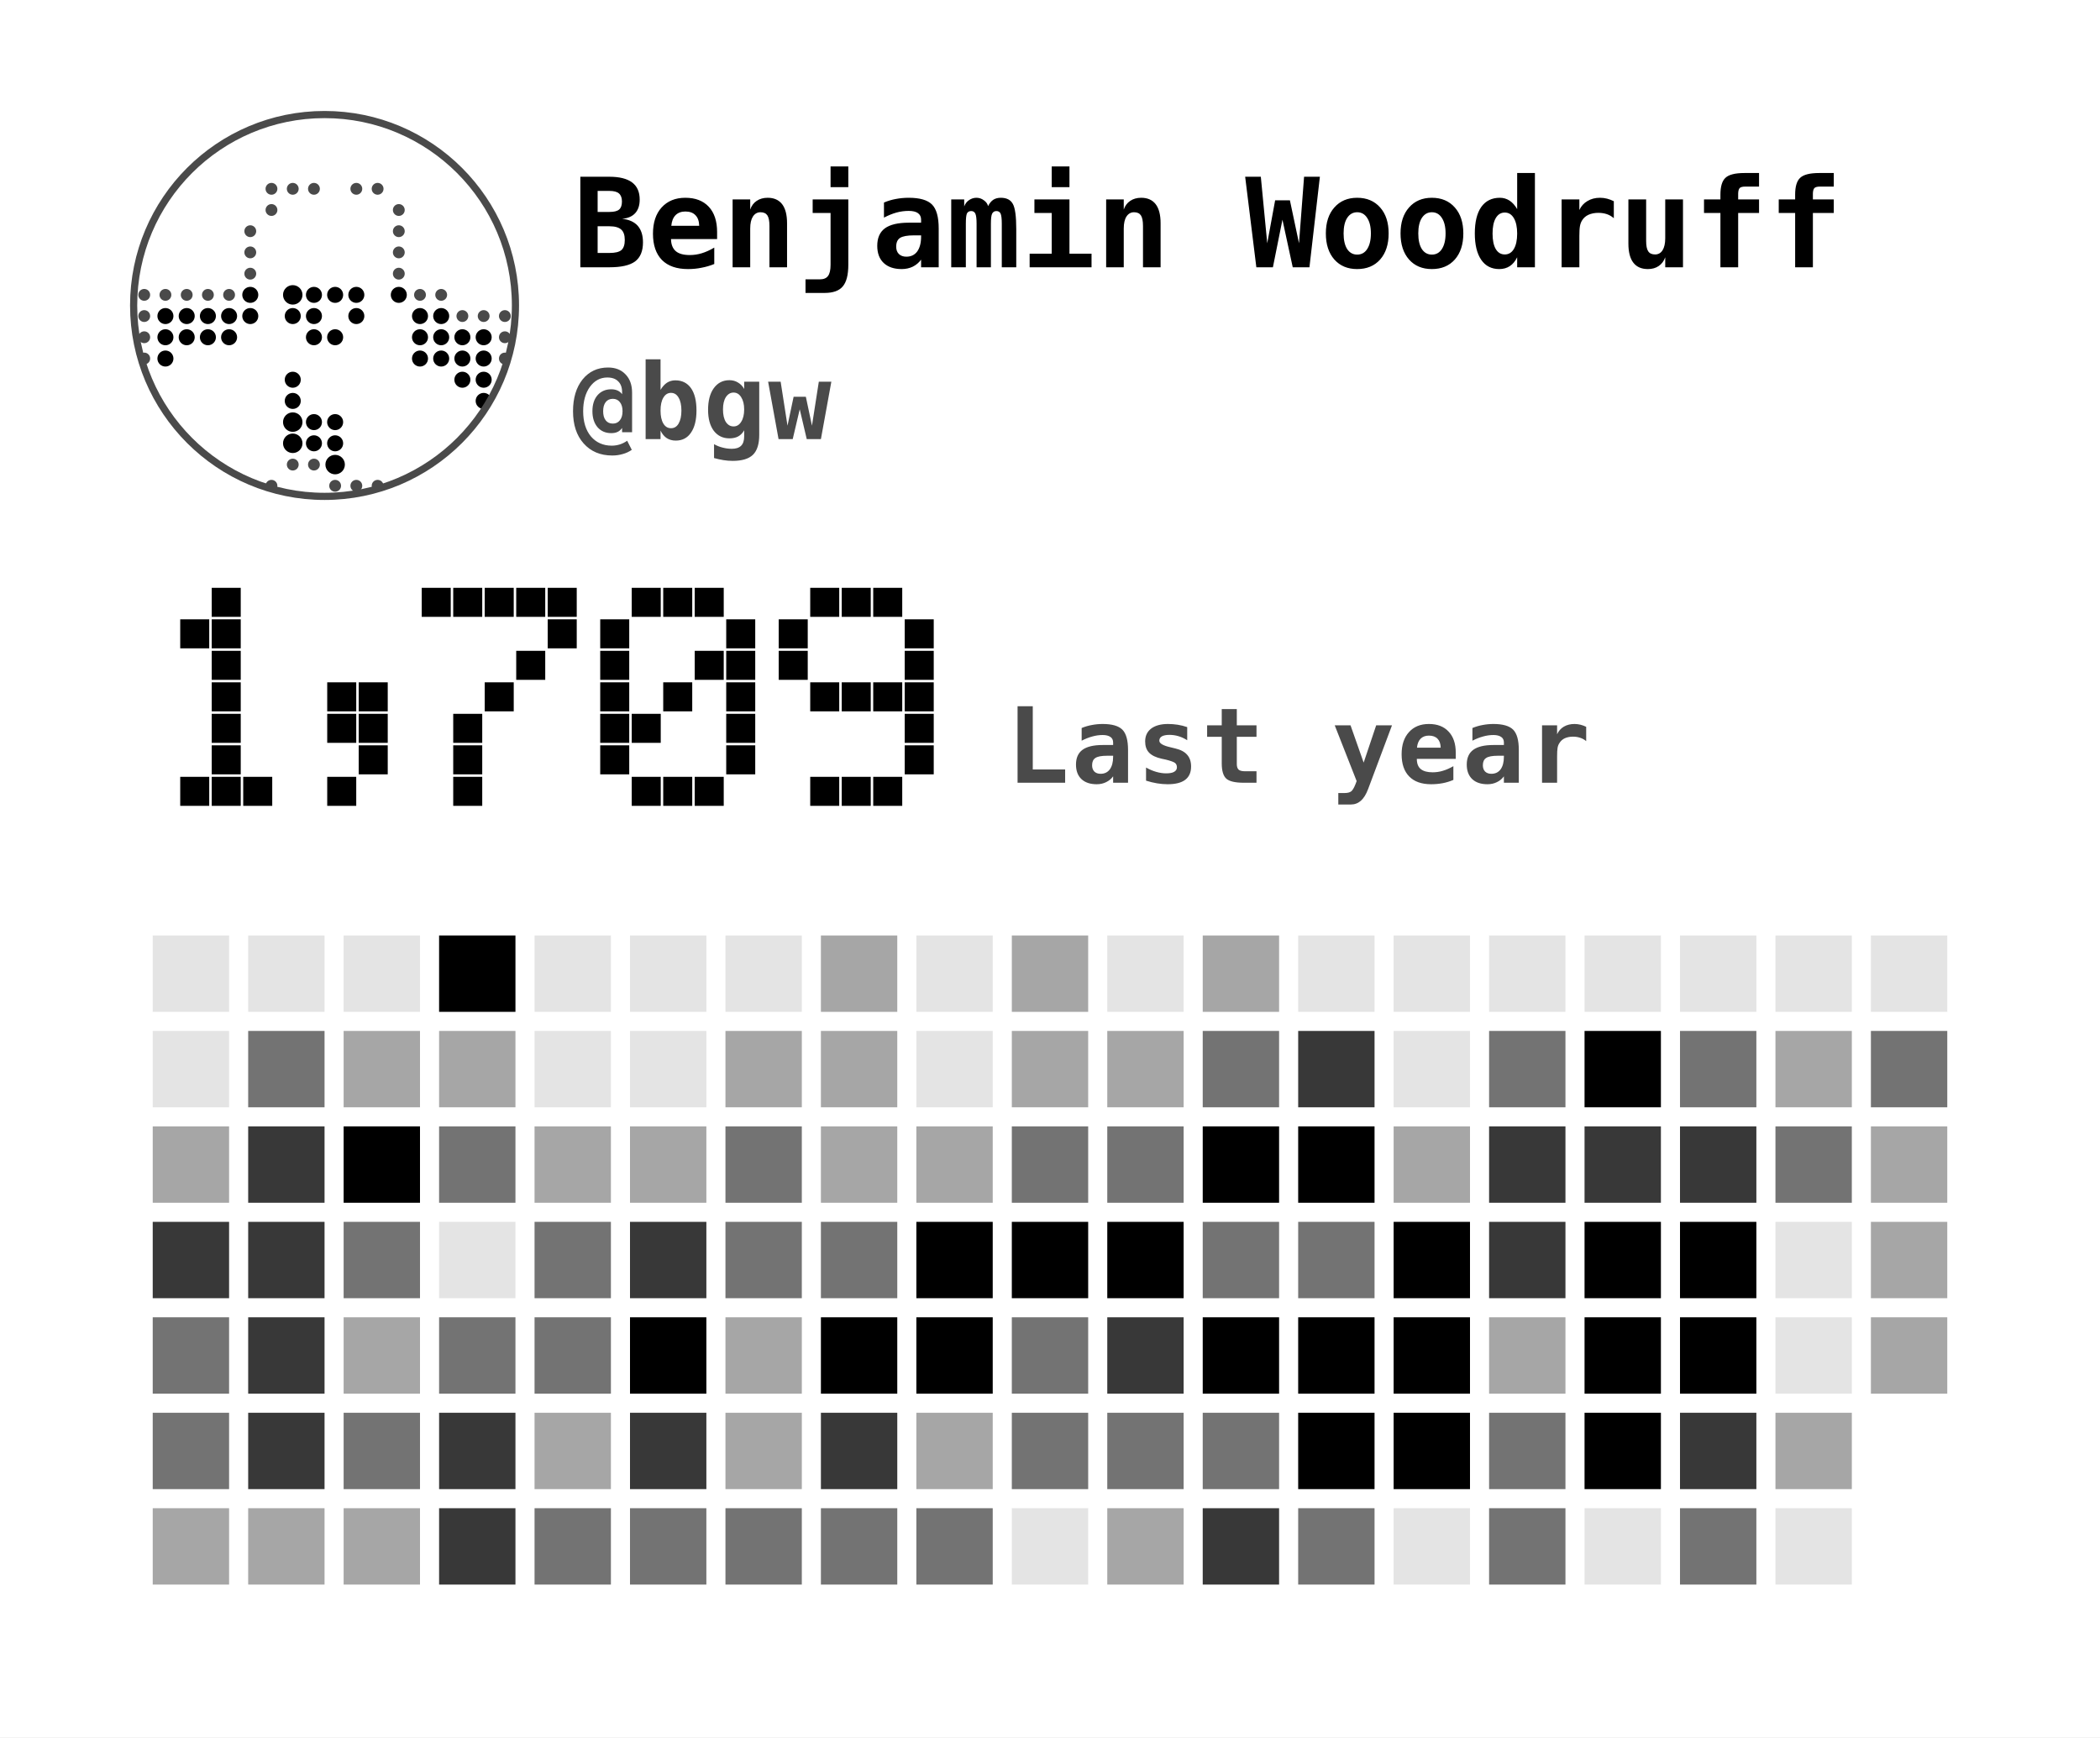
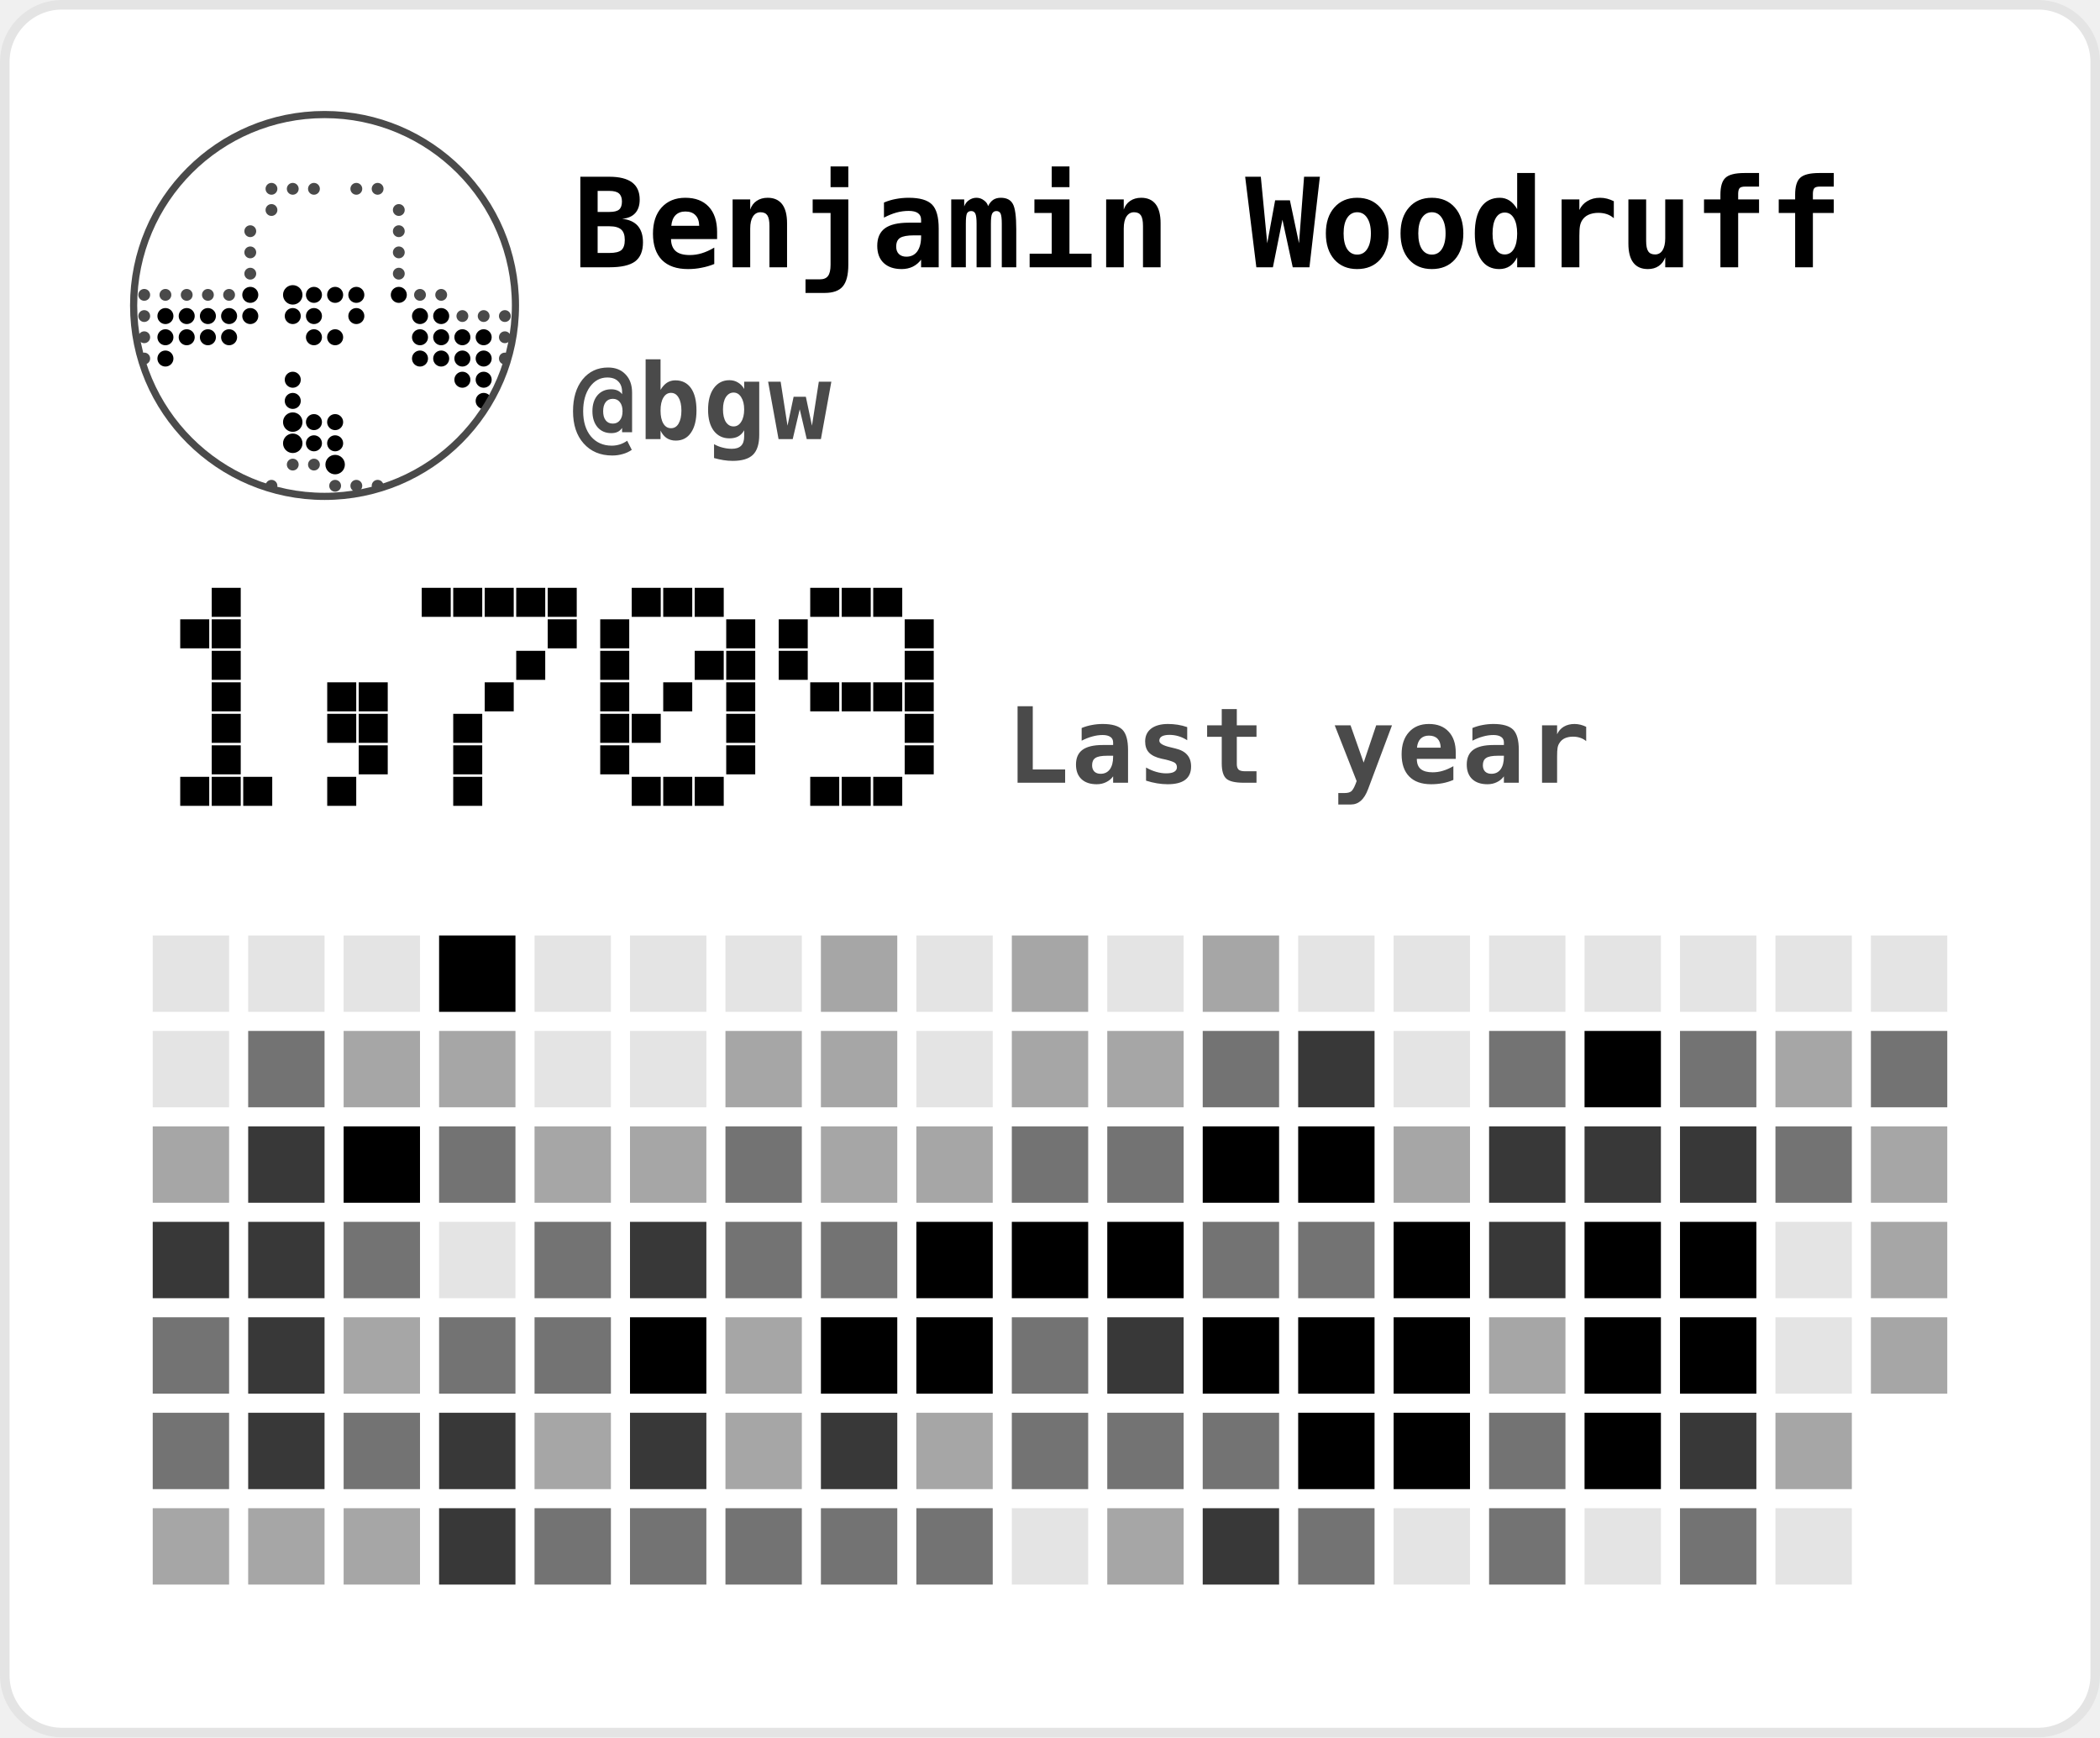
<svg xmlns="http://www.w3.org/2000/svg" width="220" height="182" viewBox="0 0 220 182" role="img">
-   <rect width="220" height="182" fill="#FFFFFF" />
+   <rect x="0.5" y="0.5" width="219" height="181" rx="6" fill="#FFFFFF" stroke="#E4E4E4" stroke-width="1" />
  <rect x="14" y="14" width="0" height="0" fill="#000000" />
  <clipPath id="pfp">
    <circle cx="34.00" cy="32.00" r="20.00" />
  </clipPath>
  <g clip-path="url(#pfp)">
    <circle cx="28.44" cy="19.78" r="0.62" fill="#4A4A4A" />
    <circle cx="30.67" cy="19.78" r="0.62" fill="#4A4A4A" />
    <circle cx="32.89" cy="19.78" r="0.62" fill="#4A4A4A" />
    <circle cx="37.33" cy="19.78" r="0.62" fill="#4A4A4A" />
    <circle cx="39.56" cy="19.78" r="0.62" fill="#4A4A4A" />
    <circle cx="28.44" cy="22.00" r="0.62" fill="#4A4A4A" />
    <circle cx="41.78" cy="22.00" r="0.62" fill="#4A4A4A" />
    <circle cx="26.22" cy="24.22" r="0.62" fill="#4A4A4A" />
    <circle cx="41.78" cy="24.22" r="0.62" fill="#4A4A4A" />
    <circle cx="26.22" cy="26.44" r="0.62" fill="#4A4A4A" />
    <circle cx="41.78" cy="26.44" r="0.62" fill="#4A4A4A" />
    <circle cx="26.22" cy="28.67" r="0.62" fill="#4A4A4A" />
    <circle cx="41.78" cy="28.67" r="0.62" fill="#4A4A4A" />
    <circle cx="15.11" cy="30.89" r="0.62" fill="#4A4A4A" />
    <circle cx="17.33" cy="30.89" r="0.62" fill="#4A4A4A" />
    <circle cx="19.56" cy="30.89" r="0.62" fill="#4A4A4A" />
    <circle cx="21.78" cy="30.89" r="0.62" fill="#4A4A4A" />
    <circle cx="24.00" cy="30.89" r="0.62" fill="#4A4A4A" />
    <circle cx="26.22" cy="30.89" r="0.84" fill="#000000" />
    <circle cx="30.67" cy="30.89" r="1.02" fill="#000000" />
    <circle cx="32.89" cy="30.89" r="0.84" fill="#000000" />
    <circle cx="35.11" cy="30.89" r="0.84" fill="#000000" />
    <circle cx="37.33" cy="30.89" r="0.84" fill="#000000" />
    <circle cx="41.78" cy="30.89" r="0.84" fill="#000000" />
    <circle cx="44.00" cy="30.89" r="0.62" fill="#4A4A4A" />
    <circle cx="46.22" cy="30.89" r="0.62" fill="#4A4A4A" />
    <circle cx="15.11" cy="33.11" r="0.62" fill="#4A4A4A" />
    <circle cx="17.33" cy="33.11" r="0.84" fill="#000000" />
    <circle cx="19.56" cy="33.11" r="0.84" fill="#000000" />
    <circle cx="21.78" cy="33.11" r="0.84" fill="#000000" />
    <circle cx="24.00" cy="33.11" r="0.84" fill="#000000" />
    <circle cx="26.22" cy="33.11" r="0.84" fill="#000000" />
    <circle cx="30.67" cy="33.11" r="0.84" fill="#000000" />
    <circle cx="32.89" cy="33.11" r="0.84" fill="#000000" />
    <circle cx="37.33" cy="33.11" r="0.84" fill="#000000" />
    <circle cx="44.00" cy="33.11" r="0.84" fill="#000000" />
    <circle cx="46.22" cy="33.11" r="0.84" fill="#000000" />
    <circle cx="48.44" cy="33.11" r="0.62" fill="#4A4A4A" />
    <circle cx="50.67" cy="33.11" r="0.62" fill="#4A4A4A" />
    <circle cx="52.89" cy="33.11" r="0.62" fill="#4A4A4A" />
    <circle cx="15.11" cy="35.33" r="0.62" fill="#4A4A4A" />
    <circle cx="17.33" cy="35.33" r="0.84" fill="#000000" />
    <circle cx="19.56" cy="35.33" r="0.84" fill="#000000" />
    <circle cx="21.78" cy="35.33" r="0.84" fill="#000000" />
    <circle cx="24.00" cy="35.33" r="0.84" fill="#000000" />
    <circle cx="32.89" cy="35.33" r="0.84" fill="#000000" />
    <circle cx="35.11" cy="35.33" r="0.84" fill="#000000" />
    <circle cx="44.00" cy="35.33" r="0.84" fill="#000000" />
    <circle cx="46.22" cy="35.33" r="0.84" fill="#000000" />
    <circle cx="48.44" cy="35.33" r="0.84" fill="#000000" />
    <circle cx="50.67" cy="35.33" r="0.84" fill="#000000" />
    <circle cx="52.89" cy="35.33" r="0.62" fill="#4A4A4A" />
    <circle cx="15.11" cy="37.56" r="0.62" fill="#4A4A4A" />
    <circle cx="17.33" cy="37.56" r="0.84" fill="#000000" />
    <circle cx="44.00" cy="37.56" r="0.84" fill="#000000" />
    <circle cx="46.22" cy="37.56" r="0.84" fill="#000000" />
    <circle cx="48.44" cy="37.56" r="0.84" fill="#000000" />
    <circle cx="50.67" cy="37.56" r="0.84" fill="#000000" />
    <circle cx="52.89" cy="37.56" r="0.62" fill="#4A4A4A" />
    <circle cx="15.11" cy="39.78" r="0.62" fill="#4A4A4A" />
    <circle cx="30.67" cy="39.78" r="0.84" fill="#000000" />
    <circle cx="48.44" cy="39.78" r="0.84" fill="#000000" />
    <circle cx="50.67" cy="39.78" r="0.84" fill="#000000" />
    <circle cx="52.89" cy="39.78" r="0.62" fill="#4A4A4A" />
    <circle cx="15.11" cy="42.00" r="0.62" fill="#4A4A4A" />
    <circle cx="30.67" cy="42.00" r="0.84" fill="#000000" />
    <circle cx="50.67" cy="42.00" r="0.84" fill="#000000" />
    <circle cx="52.89" cy="42.00" r="0.62" fill="#4A4A4A" />
    <circle cx="15.11" cy="44.22" r="0.62" fill="#4A4A4A" />
    <circle cx="30.67" cy="44.22" r="1.02" fill="#000000" />
    <circle cx="32.89" cy="44.22" r="0.84" fill="#000000" />
    <circle cx="35.11" cy="44.22" r="0.84" fill="#000000" />
    <circle cx="50.67" cy="44.22" r="0.84" fill="#000000" />
    <circle cx="52.89" cy="44.22" r="0.62" fill="#4A4A4A" />
    <circle cx="15.11" cy="46.44" r="0.62" fill="#4A4A4A" />
    <circle cx="30.67" cy="46.44" r="1.02" fill="#000000" />
    <circle cx="32.89" cy="46.44" r="0.84" fill="#000000" />
    <circle cx="35.11" cy="46.44" r="0.84" fill="#000000" />
    <circle cx="50.67" cy="46.44" r="0.84" fill="#000000" />
    <circle cx="52.89" cy="46.44" r="0.62" fill="#4A4A4A" />
    <circle cx="15.11" cy="48.67" r="0.62" fill="#4A4A4A" />
    <circle cx="30.67" cy="48.67" r="0.62" fill="#4A4A4A" />
    <circle cx="32.89" cy="48.67" r="0.62" fill="#4A4A4A" />
    <circle cx="35.11" cy="48.67" r="1.02" fill="#000000" />
    <circle cx="50.67" cy="48.67" r="0.84" fill="#000000" />
    <circle cx="52.89" cy="48.67" r="0.62" fill="#4A4A4A" />
    <circle cx="15.11" cy="50.89" r="0.62" fill="#4A4A4A" />
    <circle cx="17.33" cy="50.89" r="0.62" fill="#4A4A4A" />
    <circle cx="19.56" cy="50.89" r="0.62" fill="#4A4A4A" />
    <circle cx="21.78" cy="50.89" r="0.62" fill="#4A4A4A" />
    <circle cx="24.00" cy="50.89" r="0.62" fill="#4A4A4A" />
    <circle cx="26.22" cy="50.89" r="0.62" fill="#4A4A4A" />
    <circle cx="28.44" cy="50.89" r="0.62" fill="#4A4A4A" />
    <circle cx="35.11" cy="50.89" r="0.62" fill="#4A4A4A" />
    <circle cx="37.33" cy="50.89" r="0.62" fill="#4A4A4A" />
    <circle cx="39.56" cy="50.89" r="0.62" fill="#4A4A4A" />
    <circle cx="41.78" cy="50.89" r="0.62" fill="#4A4A4A" />
    <circle cx="44.00" cy="50.89" r="0.62" fill="#4A4A4A" />
    <circle cx="46.22" cy="50.89" r="0.62" fill="#4A4A4A" />
    <circle cx="48.44" cy="50.89" r="0.62" fill="#4A4A4A" />
    <circle cx="50.67" cy="50.89" r="0.62" fill="#4A4A4A" />
    <circle cx="52.89" cy="50.89" r="0.62" fill="#4A4A4A" />
  </g>
  <circle cx="34.00" cy="32.00" r="20.00" fill="none" stroke="#4A4A4A" stroke-width="0.75" />
  <text x="60" y="28" fill="#000000" text-anchor="start" font-family="ui-monospace, Geist Mono, monospace" font-weight="700" font-size="13" letter-spacing="0" dominant-baseline="auto">Benjamin Woodruff ‮</text>
  <text x="60" y="46" fill="#4A4A4A" text-anchor="start" font-family="ui-monospace, Geist Mono, monospace" font-weight="700" font-size="11" letter-spacing="0.2" dominant-baseline="auto">@bgw</text>
  <rect x="22.18" y="61.58" width="3.04" height="3.04" fill="#000000" />
  <rect x="18.88" y="64.88" width="3.04" height="3.04" fill="#000000" />
  <rect x="22.18" y="64.88" width="3.04" height="3.04" fill="#000000" />
  <rect x="22.18" y="68.18" width="3.04" height="3.04" fill="#000000" />
  <rect x="22.18" y="71.48" width="3.04" height="3.04" fill="#000000" />
  <rect x="22.18" y="74.78" width="3.04" height="3.04" fill="#000000" />
  <rect x="22.18" y="78.08" width="3.04" height="3.04" fill="#000000" />
  <rect x="18.88" y="81.38" width="3.04" height="3.04" fill="#000000" />
  <rect x="22.18" y="81.38" width="3.04" height="3.04" fill="#000000" />
  <rect x="25.48" y="81.38" width="3.04" height="3.04" fill="#000000" />
  <rect x="34.28" y="71.48" width="3.04" height="3.04" fill="#000000" />
  <rect x="37.58" y="71.48" width="3.04" height="3.04" fill="#000000" />
  <rect x="34.28" y="74.78" width="3.04" height="3.04" fill="#000000" />
  <rect x="37.58" y="74.78" width="3.04" height="3.04" fill="#000000" />
  <rect x="37.58" y="78.08" width="3.04" height="3.04" fill="#000000" />
  <rect x="34.28" y="81.38" width="3.04" height="3.04" fill="#000000" />
  <rect x="44.18" y="61.58" width="3.04" height="3.04" fill="#000000" />
  <rect x="47.48" y="61.58" width="3.04" height="3.04" fill="#000000" />
  <rect x="50.78" y="61.58" width="3.04" height="3.04" fill="#000000" />
  <rect x="54.08" y="61.58" width="3.04" height="3.04" fill="#000000" />
  <rect x="57.38" y="61.58" width="3.04" height="3.04" fill="#000000" />
  <rect x="57.38" y="64.88" width="3.04" height="3.04" fill="#000000" />
  <rect x="54.08" y="68.18" width="3.04" height="3.04" fill="#000000" />
  <rect x="50.78" y="71.48" width="3.04" height="3.04" fill="#000000" />
  <rect x="47.48" y="74.78" width="3.04" height="3.04" fill="#000000" />
  <rect x="47.48" y="78.08" width="3.04" height="3.04" fill="#000000" />
  <rect x="47.48" y="81.38" width="3.04" height="3.04" fill="#000000" />
  <rect x="66.18" y="61.58" width="3.04" height="3.04" fill="#000000" />
  <rect x="69.48" y="61.58" width="3.04" height="3.04" fill="#000000" />
  <rect x="72.78" y="61.58" width="3.04" height="3.04" fill="#000000" />
  <rect x="62.88" y="64.88" width="3.04" height="3.04" fill="#000000" />
  <rect x="76.08" y="64.88" width="3.04" height="3.04" fill="#000000" />
  <rect x="62.88" y="68.18" width="3.04" height="3.04" fill="#000000" />
  <rect x="72.78" y="68.18" width="3.04" height="3.04" fill="#000000" />
  <rect x="76.08" y="68.18" width="3.04" height="3.04" fill="#000000" />
  <rect x="62.88" y="71.48" width="3.04" height="3.04" fill="#000000" />
  <rect x="69.48" y="71.48" width="3.04" height="3.04" fill="#000000" />
  <rect x="76.08" y="71.48" width="3.04" height="3.04" fill="#000000" />
  <rect x="62.88" y="74.78" width="3.04" height="3.04" fill="#000000" />
  <rect x="66.18" y="74.78" width="3.04" height="3.04" fill="#000000" />
  <rect x="76.08" y="74.78" width="3.04" height="3.04" fill="#000000" />
  <rect x="62.88" y="78.08" width="3.04" height="3.04" fill="#000000" />
  <rect x="76.08" y="78.08" width="3.04" height="3.04" fill="#000000" />
  <rect x="66.18" y="81.38" width="3.04" height="3.04" fill="#000000" />
  <rect x="69.48" y="81.38" width="3.04" height="3.04" fill="#000000" />
  <rect x="72.78" y="81.38" width="3.04" height="3.04" fill="#000000" />
  <rect x="84.88" y="61.58" width="3.04" height="3.04" fill="#000000" />
  <rect x="88.18" y="61.58" width="3.04" height="3.04" fill="#000000" />
  <rect x="91.48" y="61.58" width="3.04" height="3.04" fill="#000000" />
  <rect x="81.58" y="64.88" width="3.04" height="3.04" fill="#000000" />
  <rect x="94.78" y="64.88" width="3.04" height="3.04" fill="#000000" />
  <rect x="81.58" y="68.18" width="3.04" height="3.04" fill="#000000" />
  <rect x="94.78" y="68.18" width="3.04" height="3.04" fill="#000000" />
  <rect x="84.88" y="71.48" width="3.04" height="3.04" fill="#000000" />
  <rect x="88.18" y="71.48" width="3.04" height="3.04" fill="#000000" />
  <rect x="91.48" y="71.48" width="3.04" height="3.04" fill="#000000" />
  <rect x="94.78" y="71.48" width="3.04" height="3.04" fill="#000000" />
  <rect x="94.78" y="74.78" width="3.04" height="3.04" fill="#000000" />
  <rect x="94.78" y="78.08" width="3.04" height="3.04" fill="#000000" />
  <rect x="84.88" y="81.38" width="3.04" height="3.04" fill="#000000" />
  <rect x="88.18" y="81.38" width="3.04" height="3.04" fill="#000000" />
  <rect x="91.48" y="81.38" width="3.04" height="3.04" fill="#000000" />
  <text x="105.4" y="82.0" fill="#4A4A4A" text-anchor="start" font-family="ui-monospace, Geist Mono, monospace" font-weight="700" font-size="11" letter-spacing="0.2" dominant-baseline="auto">Last year</text>
  <rect x="16" y="98" width="8" height="8" fill="#E4E4E4" />
  <rect x="16" y="108" width="8" height="8" fill="#E4E4E4" />
  <rect x="16" y="118" width="8" height="8" fill="#000000" opacity="0.35" />
  <rect x="16" y="128" width="8" height="8" fill="#000000" opacity="0.78" />
  <rect x="16" y="138" width="8" height="8" fill="#000000" opacity="0.55" />
  <rect x="16" y="148" width="8" height="8" fill="#000000" opacity="0.55" />
  <rect x="16" y="158" width="8" height="8" fill="#000000" opacity="0.35" />
  <rect x="26" y="98" width="8" height="8" fill="#E4E4E4" />
  <rect x="26" y="108" width="8" height="8" fill="#000000" opacity="0.55" />
  <rect x="26" y="118" width="8" height="8" fill="#000000" opacity="0.78" />
  <rect x="26" y="128" width="8" height="8" fill="#000000" opacity="0.78" />
  <rect x="26" y="138" width="8" height="8" fill="#000000" opacity="0.78" />
  <rect x="26" y="148" width="8" height="8" fill="#000000" opacity="0.78" />
  <rect x="26" y="158" width="8" height="8" fill="#000000" opacity="0.35" />
  <rect x="36" y="98" width="8" height="8" fill="#E4E4E4" />
  <rect x="36" y="108" width="8" height="8" fill="#000000" opacity="0.35" />
  <rect x="36" y="118" width="8" height="8" fill="#000000" />
  <rect x="36" y="128" width="8" height="8" fill="#000000" opacity="0.55" />
  <rect x="36" y="138" width="8" height="8" fill="#000000" opacity="0.35" />
  <rect x="36" y="148" width="8" height="8" fill="#000000" opacity="0.55" />
  <rect x="36" y="158" width="8" height="8" fill="#000000" opacity="0.35" />
  <rect x="46" y="98" width="8" height="8" fill="#000000" />
  <rect x="46" y="108" width="8" height="8" fill="#000000" opacity="0.35" />
  <rect x="46" y="118" width="8" height="8" fill="#000000" opacity="0.55" />
  <rect x="46" y="128" width="8" height="8" fill="#E4E4E4" />
  <rect x="46" y="138" width="8" height="8" fill="#000000" opacity="0.55" />
  <rect x="46" y="148" width="8" height="8" fill="#000000" opacity="0.78" />
  <rect x="46" y="158" width="8" height="8" fill="#000000" opacity="0.78" />
  <rect x="56" y="98" width="8" height="8" fill="#E4E4E4" />
  <rect x="56" y="108" width="8" height="8" fill="#E4E4E4" />
  <rect x="56" y="118" width="8" height="8" fill="#000000" opacity="0.35" />
  <rect x="56" y="128" width="8" height="8" fill="#000000" opacity="0.55" />
  <rect x="56" y="138" width="8" height="8" fill="#000000" opacity="0.55" />
  <rect x="56" y="148" width="8" height="8" fill="#000000" opacity="0.35" />
  <rect x="56" y="158" width="8" height="8" fill="#000000" opacity="0.55" />
  <rect x="66" y="98" width="8" height="8" fill="#E4E4E4" />
  <rect x="66" y="108" width="8" height="8" fill="#E4E4E4" />
  <rect x="66" y="118" width="8" height="8" fill="#000000" opacity="0.35" />
  <rect x="66" y="128" width="8" height="8" fill="#000000" opacity="0.78" />
  <rect x="66" y="138" width="8" height="8" fill="#000000" />
  <rect x="66" y="148" width="8" height="8" fill="#000000" opacity="0.78" />
  <rect x="66" y="158" width="8" height="8" fill="#000000" opacity="0.55" />
  <rect x="76" y="98" width="8" height="8" fill="#E4E4E4" />
  <rect x="76" y="108" width="8" height="8" fill="#000000" opacity="0.35" />
  <rect x="76" y="118" width="8" height="8" fill="#000000" opacity="0.55" />
  <rect x="76" y="128" width="8" height="8" fill="#000000" opacity="0.55" />
  <rect x="76" y="138" width="8" height="8" fill="#000000" opacity="0.35" />
  <rect x="76" y="148" width="8" height="8" fill="#000000" opacity="0.35" />
  <rect x="76" y="158" width="8" height="8" fill="#000000" opacity="0.55" />
  <rect x="86" y="98" width="8" height="8" fill="#000000" opacity="0.35" />
  <rect x="86" y="108" width="8" height="8" fill="#000000" opacity="0.35" />
  <rect x="86" y="118" width="8" height="8" fill="#000000" opacity="0.35" />
  <rect x="86" y="128" width="8" height="8" fill="#000000" opacity="0.55" />
  <rect x="86" y="138" width="8" height="8" fill="#000000" />
  <rect x="86" y="148" width="8" height="8" fill="#000000" opacity="0.78" />
  <rect x="86" y="158" width="8" height="8" fill="#000000" opacity="0.55" />
  <rect x="96" y="98" width="8" height="8" fill="#E4E4E4" />
  <rect x="96" y="108" width="8" height="8" fill="#E4E4E4" />
  <rect x="96" y="118" width="8" height="8" fill="#000000" opacity="0.35" />
  <rect x="96" y="128" width="8" height="8" fill="#000000" />
  <rect x="96" y="138" width="8" height="8" fill="#000000" />
  <rect x="96" y="148" width="8" height="8" fill="#000000" opacity="0.35" />
  <rect x="96" y="158" width="8" height="8" fill="#000000" opacity="0.55" />
  <rect x="106" y="98" width="8" height="8" fill="#000000" opacity="0.35" />
  <rect x="106" y="108" width="8" height="8" fill="#000000" opacity="0.35" />
  <rect x="106" y="118" width="8" height="8" fill="#000000" opacity="0.55" />
  <rect x="106" y="128" width="8" height="8" fill="#000000" />
  <rect x="106" y="138" width="8" height="8" fill="#000000" opacity="0.55" />
  <rect x="106" y="148" width="8" height="8" fill="#000000" opacity="0.55" />
  <rect x="106" y="158" width="8" height="8" fill="#E4E4E4" />
  <rect x="116" y="98" width="8" height="8" fill="#E4E4E4" />
  <rect x="116" y="108" width="8" height="8" fill="#000000" opacity="0.35" />
  <rect x="116" y="118" width="8" height="8" fill="#000000" opacity="0.55" />
  <rect x="116" y="128" width="8" height="8" fill="#000000" />
  <rect x="116" y="138" width="8" height="8" fill="#000000" opacity="0.78" />
  <rect x="116" y="148" width="8" height="8" fill="#000000" opacity="0.55" />
  <rect x="116" y="158" width="8" height="8" fill="#000000" opacity="0.35" />
  <rect x="126" y="98" width="8" height="8" fill="#000000" opacity="0.35" />
  <rect x="126" y="108" width="8" height="8" fill="#000000" opacity="0.55" />
  <rect x="126" y="118" width="8" height="8" fill="#000000" />
  <rect x="126" y="128" width="8" height="8" fill="#000000" opacity="0.55" />
  <rect x="126" y="138" width="8" height="8" fill="#000000" />
  <rect x="126" y="148" width="8" height="8" fill="#000000" opacity="0.55" />
  <rect x="126" y="158" width="8" height="8" fill="#000000" opacity="0.78" />
  <rect x="136" y="98" width="8" height="8" fill="#E4E4E4" />
  <rect x="136" y="108" width="8" height="8" fill="#000000" opacity="0.78" />
  <rect x="136" y="118" width="8" height="8" fill="#000000" />
  <rect x="136" y="128" width="8" height="8" fill="#000000" opacity="0.55" />
  <rect x="136" y="138" width="8" height="8" fill="#000000" />
  <rect x="136" y="148" width="8" height="8" fill="#000000" />
  <rect x="136" y="158" width="8" height="8" fill="#000000" opacity="0.55" />
  <rect x="146" y="98" width="8" height="8" fill="#E4E4E4" />
  <rect x="146" y="108" width="8" height="8" fill="#E4E4E4" />
  <rect x="146" y="118" width="8" height="8" fill="#000000" opacity="0.35" />
  <rect x="146" y="128" width="8" height="8" fill="#000000" />
  <rect x="146" y="138" width="8" height="8" fill="#000000" />
  <rect x="146" y="148" width="8" height="8" fill="#000000" />
  <rect x="146" y="158" width="8" height="8" fill="#E4E4E4" />
  <rect x="156" y="98" width="8" height="8" fill="#E4E4E4" />
  <rect x="156" y="108" width="8" height="8" fill="#000000" opacity="0.55" />
  <rect x="156" y="118" width="8" height="8" fill="#000000" opacity="0.78" />
  <rect x="156" y="128" width="8" height="8" fill="#000000" opacity="0.78" />
  <rect x="156" y="138" width="8" height="8" fill="#000000" opacity="0.35" />
  <rect x="156" y="148" width="8" height="8" fill="#000000" opacity="0.55" />
  <rect x="156" y="158" width="8" height="8" fill="#000000" opacity="0.55" />
  <rect x="166" y="98" width="8" height="8" fill="#E4E4E4" />
  <rect x="166" y="108" width="8" height="8" fill="#000000" />
  <rect x="166" y="118" width="8" height="8" fill="#000000" opacity="0.78" />
  <rect x="166" y="128" width="8" height="8" fill="#000000" />
  <rect x="166" y="138" width="8" height="8" fill="#000000" />
  <rect x="166" y="148" width="8" height="8" fill="#000000" />
  <rect x="166" y="158" width="8" height="8" fill="#E4E4E4" />
  <rect x="176" y="98" width="8" height="8" fill="#E4E4E4" />
  <rect x="176" y="108" width="8" height="8" fill="#000000" opacity="0.55" />
  <rect x="176" y="118" width="8" height="8" fill="#000000" opacity="0.78" />
  <rect x="176" y="128" width="8" height="8" fill="#000000" />
  <rect x="176" y="138" width="8" height="8" fill="#000000" />
  <rect x="176" y="148" width="8" height="8" fill="#000000" opacity="0.78" />
  <rect x="176" y="158" width="8" height="8" fill="#000000" opacity="0.55" />
  <rect x="186" y="98" width="8" height="8" fill="#E4E4E4" />
  <rect x="186" y="108" width="8" height="8" fill="#000000" opacity="0.35" />
  <rect x="186" y="118" width="8" height="8" fill="#000000" opacity="0.55" />
  <rect x="186" y="128" width="8" height="8" fill="#E4E4E4" />
  <rect x="186" y="138" width="8" height="8" fill="#E4E4E4" />
  <rect x="186" y="148" width="8" height="8" fill="#000000" opacity="0.35" />
  <rect x="186" y="158" width="8" height="8" fill="#E4E4E4" />
  <rect x="196" y="98" width="8" height="8" fill="#E4E4E4" />
  <rect x="196" y="108" width="8" height="8" fill="#000000" opacity="0.55" />
  <rect x="196" y="118" width="8" height="8" fill="#000000" opacity="0.35" />
  <rect x="196" y="128" width="8" height="8" fill="#000000" opacity="0.35" />
  <rect x="196" y="138" width="8" height="8" fill="#000000" opacity="0.35" />
</svg>
